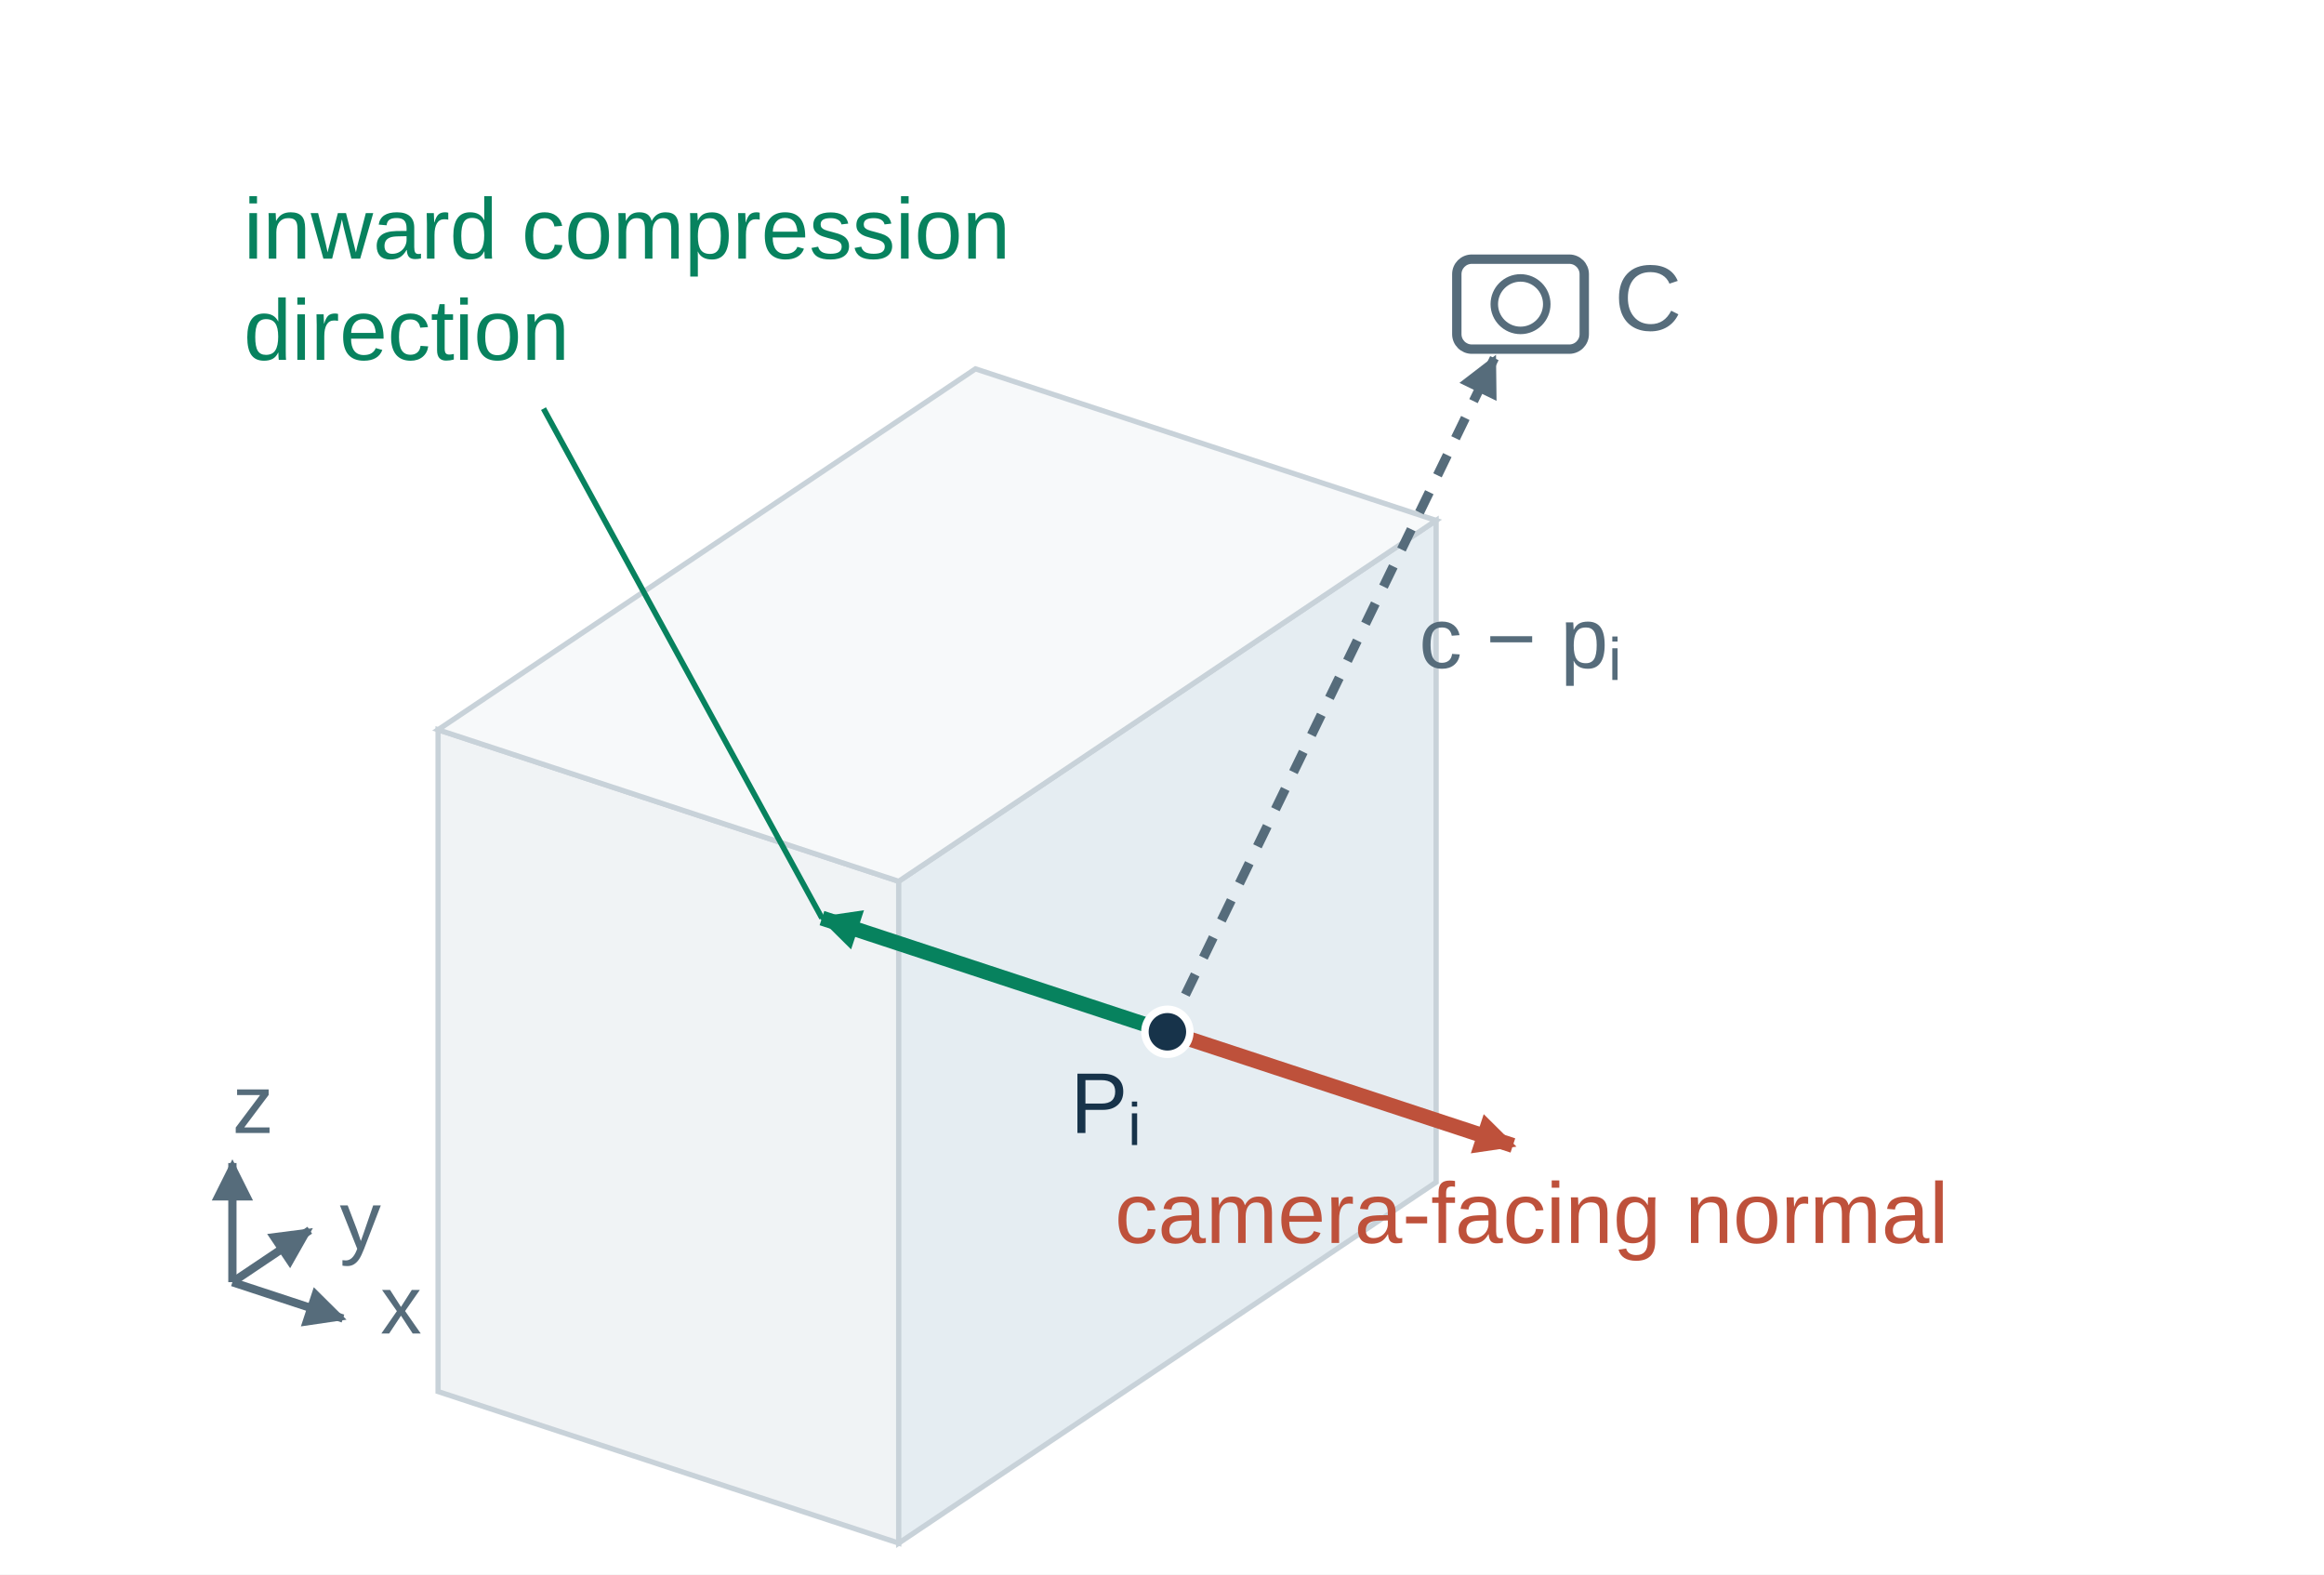
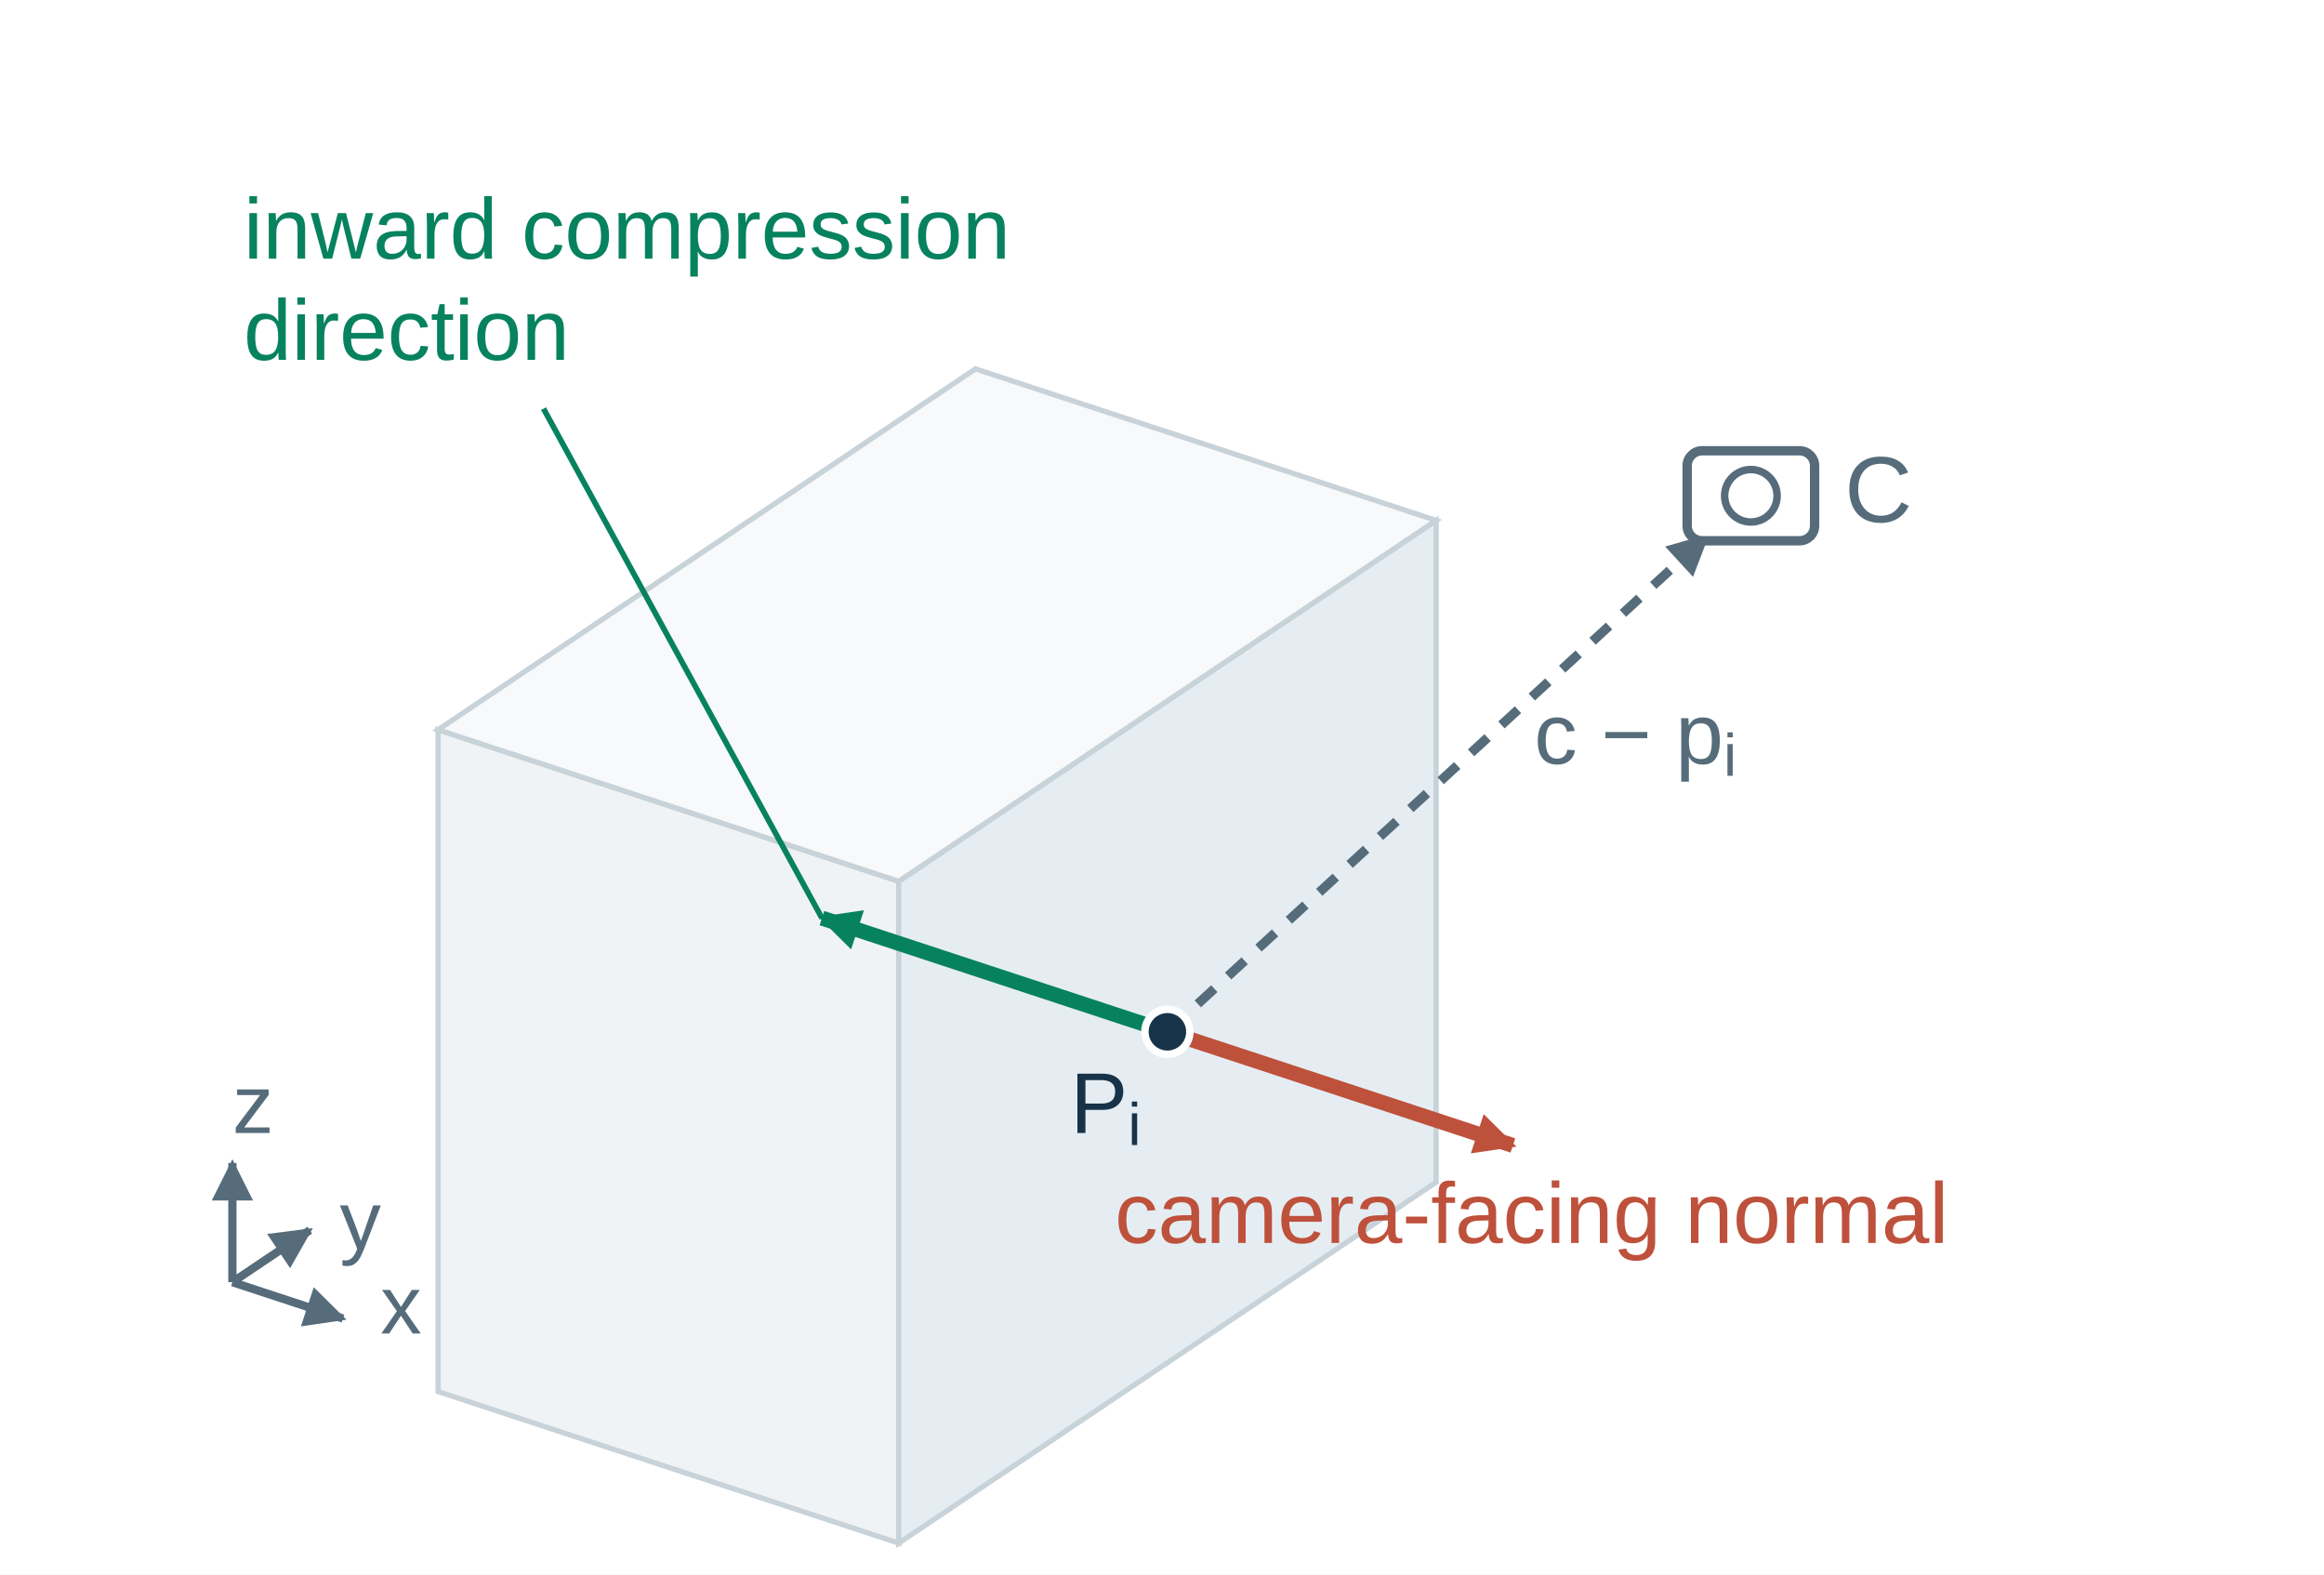
<svg xmlns="http://www.w3.org/2000/svg" viewBox="0 0 620 420" role="img">
  <style>text{font-family:Arial,Helvetica,sans-serif}</style>
  <rect width="620" height="420" fill="white" />
  <defs>
    <marker id="navy" markerWidth="11" markerHeight="11" refX="10" refY="5.5" orient="auto" markerUnits="userSpaceOnUse">
      <path d="M0,0L11,5.5L0,11Z" fill="#17334a" />
    </marker>
    <marker id="coral" markerWidth="11" markerHeight="11" refX="10" refY="5.5" orient="auto" markerUnits="userSpaceOnUse">
      <path d="M0,0L11,5.5L0,11Z" fill="#be513b" />
    </marker>
    <marker id="green" markerWidth="11" markerHeight="11" refX="10" refY="5.5" orient="auto" markerUnits="userSpaceOnUse">
      <path d="M0,0L11,5.5L0,11Z" fill="#07825e" />
    </marker>
    <marker id="blue" markerWidth="11" markerHeight="11" refX="10" refY="5.5" orient="auto" markerUnits="userSpaceOnUse">
      <path d="M0,0L11,5.5L0,11Z" fill="#3f78a1" />
    </marker>
    <marker id="slate" markerWidth="11" markerHeight="11" refX="10" refY="5.5" orient="auto" markerUnits="userSpaceOnUse">
      <path d="M0,0L11,5.5L0,11Z" fill="#566c7b" />
    </marker>
  </defs>
  <polygon points="116.87,371.18 239.76,411.61 239.76,235.08 116.87,194.65" fill="#f0f3f5" stroke="#c8d2d9" stroke-width="1.4" fill-opacity="1" />
  <polygon points="239.76,411.61 383.13,315.35 383.13,138.82 239.76,235.08" fill="#e5edf2" stroke="#c8d2d9" stroke-width="1.4" fill-opacity="1" />
  <polygon points="116.87,194.65 239.76,235.08 383.13,138.82 260.24,98.39" fill="#f7f9fa" stroke="#c8d2d9" stroke-width="1.4" fill-opacity="1" />
-   <line x1="311.44" y1="275.22" x2="398.67" y2="95.53" stroke="#566c7b" stroke-width="2.5" opacity="1" stroke-dasharray="6 5" marker-end="url(#slate)" />
-   <rect x="388.65" y="69.13" width="34" height="24" rx="4" fill="white" stroke="#566c7b" stroke-width="2.5" />
-   <circle cx="405.65" cy="81.13" r="7" fill="white" stroke="#566c7b" stroke-width="2" />
-   <text x="430.65" y="88.13" font-size="25" fill="#566c7b" text-anchor="start" font-weight="normal">C</text>
+   <line x1="311.44" y1="275.22" x2="455.31" y2="143.07" stroke="#566c7b" stroke-width="2.5" opacity="1" stroke-dasharray="6 5" marker-end="url(#slate)" />
+   <rect x="450.10" y="120.24" width="34" height="24" rx="4" fill="white" stroke="#566c7b" stroke-width="2.5" />
+   <circle cx="467.10" cy="132.24" r="7" fill="white" stroke="#566c7b" stroke-width="2" />
+   <text x="492.10" y="139.24" font-size="25" fill="#566c7b" text-anchor="start" font-weight="normal">C</text>
  <line x1="311.44" y1="275.22" x2="403.61" y2="305.54" stroke="#be513b" stroke-width="4" opacity="1" marker-end="url(#coral)" />
  <line x1="311.44" y1="275.22" x2="219.28" y2="244.89" stroke="#07825e" stroke-width="4" opacity="1" marker-end="url(#green)" />
  <circle cx="311.44" cy="275.22" r="6" fill="#17334a" stroke="white" stroke-width="2" />
  <text x="304.44" y="302.22" font-size="23" fill="#17334a" text-anchor="end" font-weight="normal">P<tspan baseline-shift="sub" font-size="16">i</tspan>
  </text>
-   <text x="378.55" y="178.17" font-size="23" fill="#566c7b" text-anchor="start" font-weight="normal">c − p<tspan baseline-shift="sub" font-size="16">i</tspan>
+   <text x="409.27" y="203.73" font-size="23" fill="#566c7b" text-anchor="start" font-weight="normal">c − p<tspan baseline-shift="sub" font-size="16">i</tspan>
  </text>
  <text x="408.61" y="331.54" font-size="23" fill="#be513b" text-anchor="middle" font-weight="normal">camera-facing normal</text>
  <text x="65.00" y="69.00" font-size="23" fill="#07825e" text-anchor="start" font-weight="normal">inward compression</text>
  <text x="65.00" y="96.00" font-size="23" fill="#07825e" text-anchor="start" font-weight="normal">direction</text>
  <line x1="145.00" y1="109.00" x2="219.28" y2="244.89" stroke="#07825e" stroke-width="1.5" opacity="1" />
  <line x1="62.00" y1="342.00" x2="91.49" y2="351.70" stroke="#566c7b" stroke-width="2.2" opacity="1" marker-end="url(#slate)" />
  <text x="101.49" y="355.70" font-size="22" fill="#566c7b" text-anchor="start" font-weight="normal">x</text>
  <line x1="62.00" y1="342.00" x2="82.64" y2="328.14" stroke="#566c7b" stroke-width="2.2" opacity="1" marker-end="url(#slate)" />
  <text x="90.64" y="333.14" font-size="22" fill="#566c7b" text-anchor="start" font-weight="normal">y</text>
  <line x1="62.00" y1="342.00" x2="62.00" y2="310.22" stroke="#566c7b" stroke-width="2.2" opacity="1" marker-end="url(#slate)" />
  <text x="62.00" y="302.22" font-size="22" fill="#566c7b" text-anchor="start" font-weight="normal">z</text>
</svg>
